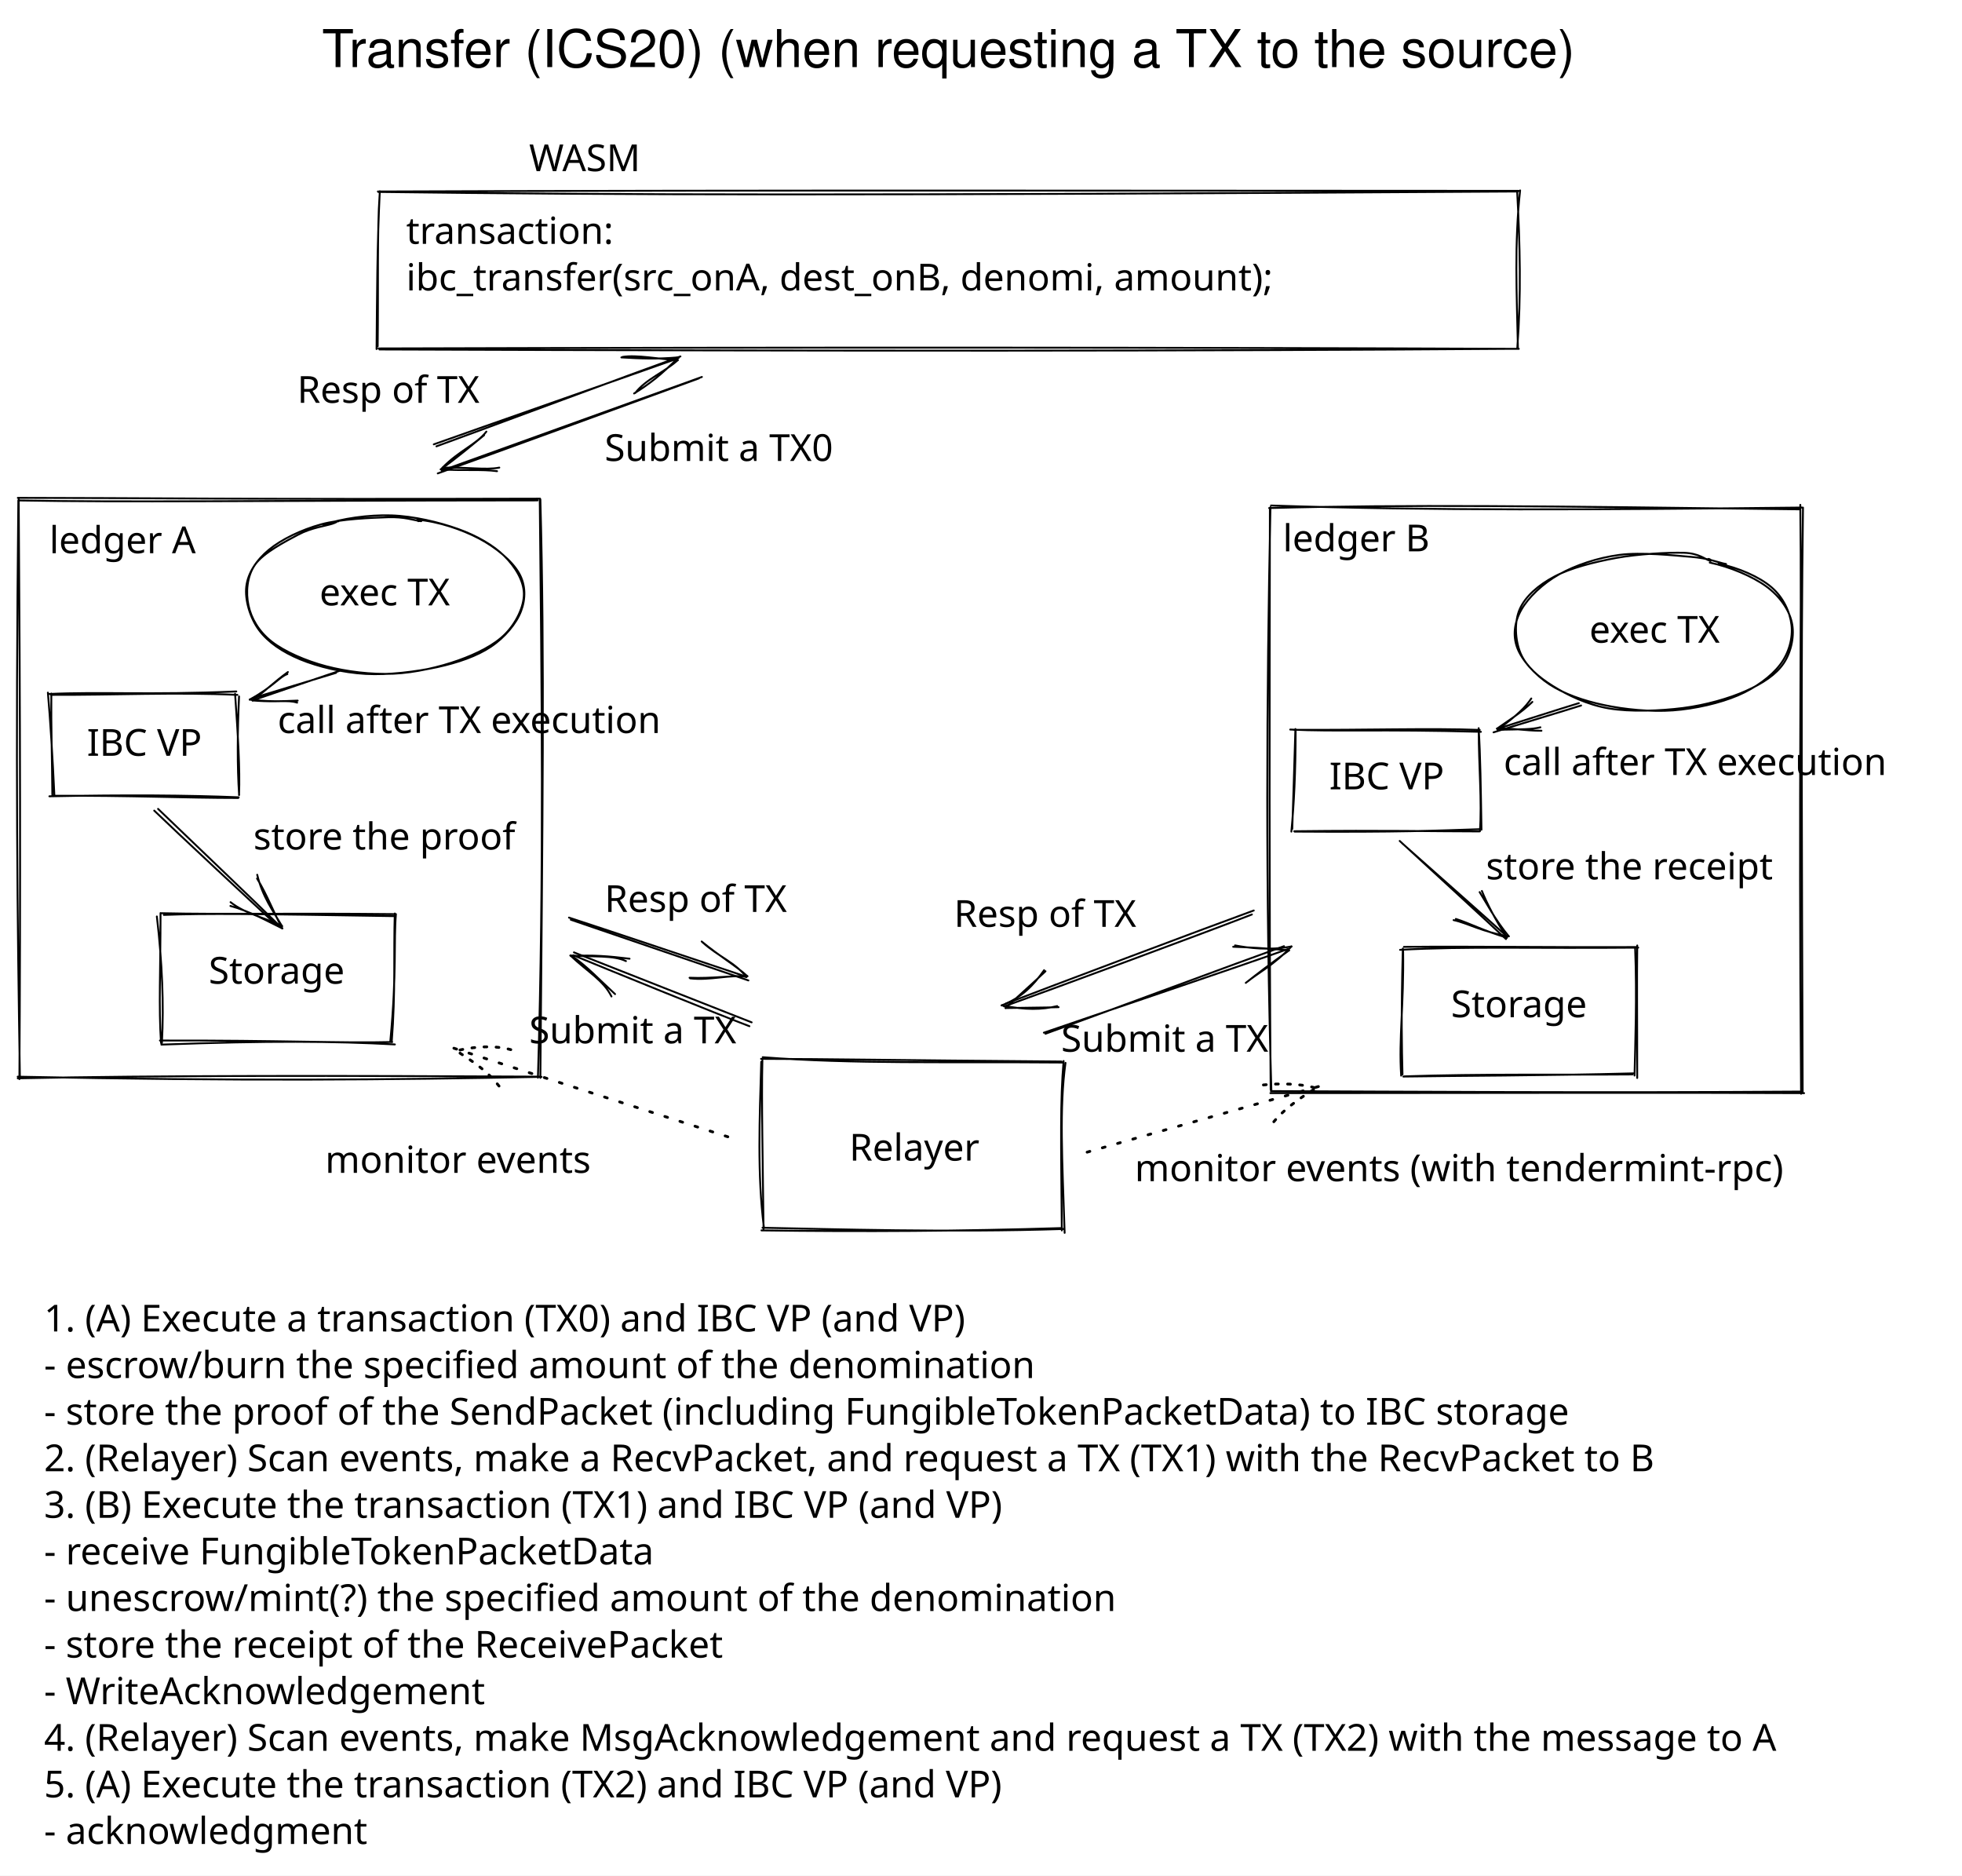
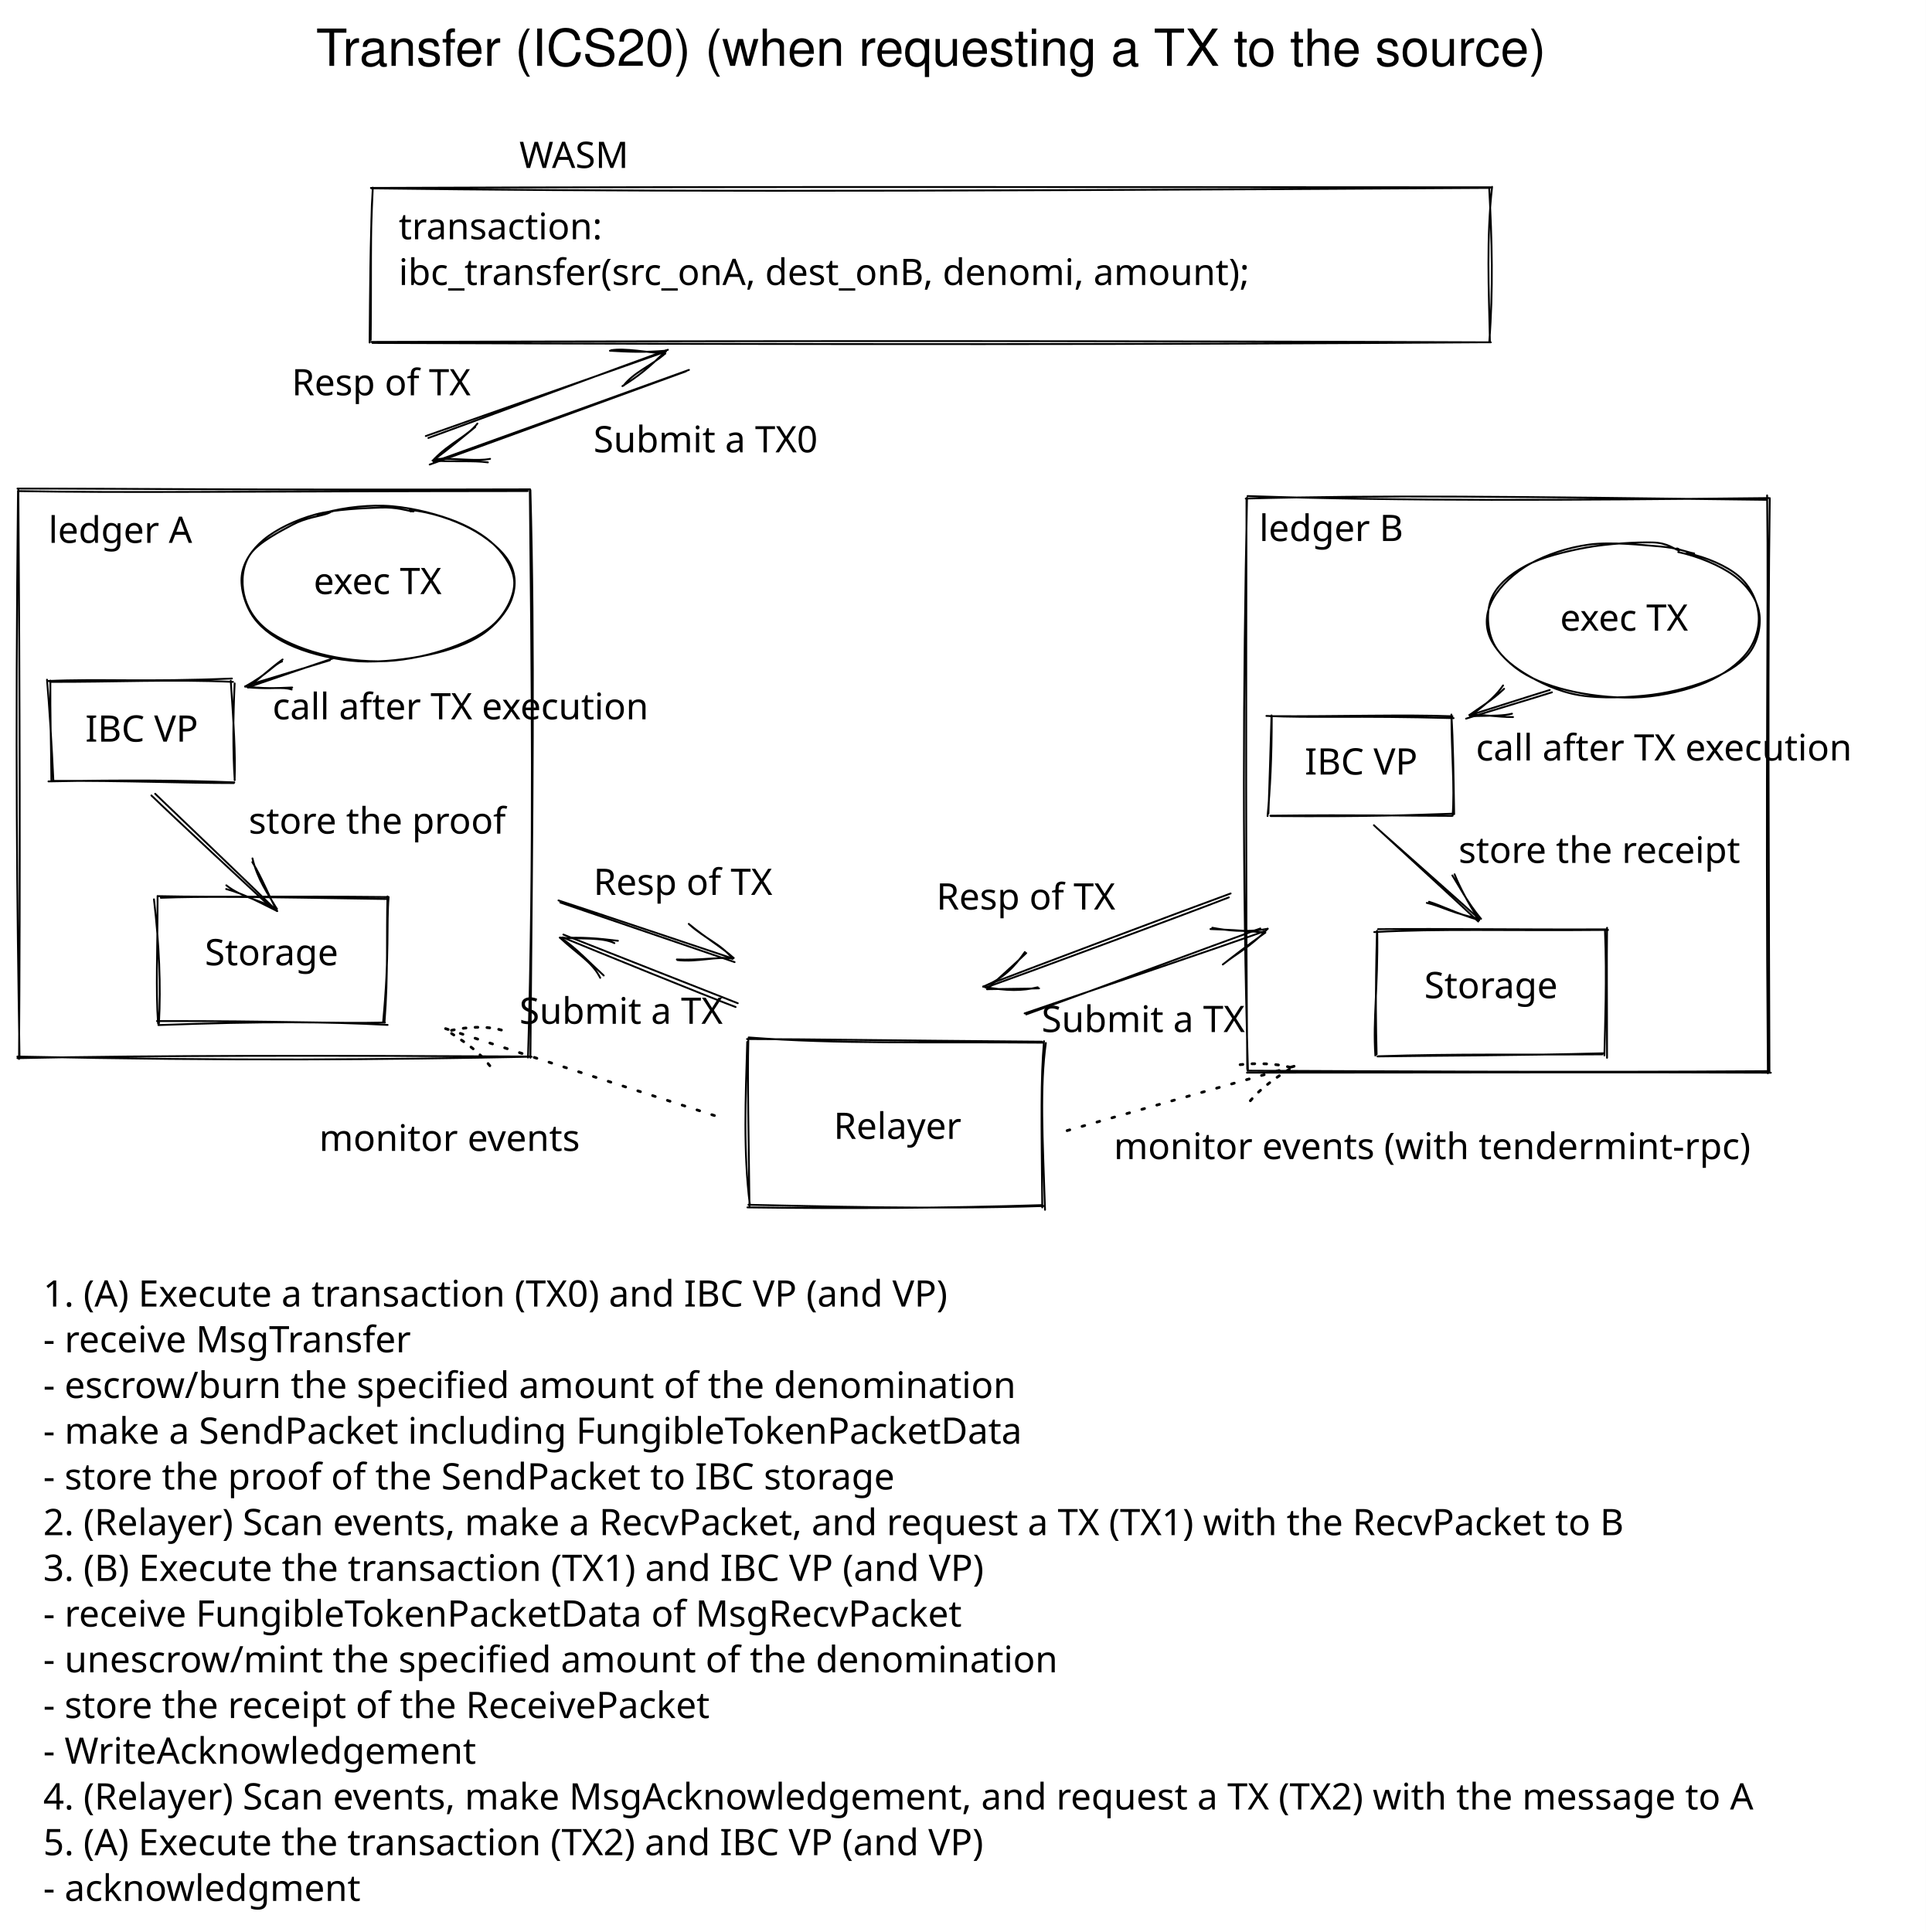
- <svg xmlns="http://www.w3.org/2000/svg" version="1.1" viewBox="0 0 1052.998 1006.469" width="1052.998" height="1006.469">
+ <svg xmlns="http://www.w3.org/2000/svg" version="1.1" viewBox="0 0 1052.998 1056.469" width="2105.996" height="2112.938">
  <defs>
    <style>
      @font-face {
        font-family: "Virgil";
        src: url("https://excalidraw.com/Virgil.woff2");
      }
      @font-face {
        font-family: "Cascadia";
        src: url("https://excalidraw.com/Cascadia.woff2");
      }
    </style>
  </defs>
-   <rect x="0" y="0" width="1052.998" height="1006.469" fill="#ffffff" />
+   <rect x="0" y="0" width="1052.998" height="1056.469" fill="#ffffff" />
  <g stroke-linecap="round" transform="translate(10 267.8477) rotate(0 140 155)">
    <path d="M-0.01 0.7 C58.9 1.75, 119.16 0.78, 278.51 0.67 M-0.43 -0.7 C60.03 -0.7, 119.85 0.18, 279.87 -0.27 M279.69 0.26 C280.67 98.52, 282.07 198.47, 278.7 310.45 M280.02 0.2 C282.34 85.55, 281.15 169.98, 280.02 310.55 M279.56 309.88 C177.82 309.32, 71.94 309.18, -0.47 310.79 M280.65 310 C199.69 311.6, 119 312.37, -0.5 309.9 M0.41 311.21 C1.04 212.31, 0.86 116.21, 0.04 -0.22 M0.68 310.2 C-0.67 226.46, -1.67 143.94, -0.16 0.64" stroke="#000000" stroke-width="1" fill="none" />
  </g>
  <g transform="translate(26.5 278.8477) rotate(0 40 12.5)">
    <text x="0" y="18" font-family="Virgil, Segoe UI Emoji" font-size="20px" fill="#000000" text-anchor="start" style="white-space: pre;" direction="ltr">ledger A</text>
  </g>
  <g stroke-linecap="round" transform="translate(682 271.8477) rotate(0 142.5 157)">
    <path d="M-0.86 0.78 C72.38 -1.17, 144.03 -0.33, 283.69 1.47 M0.13 -0.59 C86.93 2.26, 173.64 1.71, 285.16 0.5 M284.21 -0.95 C285.11 67.89, 283.22 137.18, 284.63 315.07 M285.66 0.53 C284.52 88.8, 285.07 178.27, 285.49 314.63 M286.26 314.74 C217.25 314.42, 151.32 314.61, -0.18 314.72 M285.31 313.88 C176.9 314.64, 67.82 313.9, 0.09 313.63 M-0.04 312.86 C-0.86 209.71, -0.6 106.61, -0.45 0.66 M0.35 313.66 C-2.76 208.6, -2.28 103.18, -0.16 0.32" stroke="#000000" stroke-width="1" fill="none" />
  </g>
  <g transform="translate(688.5 277.8477) rotate(0 41 12.5)">
    <text x="0" y="18" font-family="Virgil, Segoe UI Emoji" font-size="20px" fill="#000000" text-anchor="start" style="white-space: pre;" direction="ltr">ledger B</text>
  </g>
  <g stroke-linecap="round" transform="translate(203 102.8477) rotate(0 306 42)">
    <path d="M-0.2 -0.09 C210.79 -0.91, 422.45 -0.48, 612.04 -0.44 M0.03 0.15 C127.54 1.76, 255.31 2.16, 611.67 -0.09 M612.84 -0.67 C609.72 27.33, 611.02 54.91, 611.66 84.05 M611.25 -0.09 C612.81 28.28, 613.47 55.92, 611.34 83.72 M611.4 84.31 C433.14 85.6, 254.68 85.57, 0.64 84.68 M612.13 84.34 C428.23 83.58, 245.03 83.43, 0.12 84.12 M-0.3 83 C0.08 51.39, -0.61 20.31, 0.73 1.9 M-0.9 84.46 C-0.65 57.41, -0.64 29.46, 0.84 -0.26" stroke="#000000" stroke-width="1" fill="none" />
  </g>
  <g transform="translate(218 112.8477) rotate(0 257 25)">
    <text x="0" y="18" font-family="Virgil, Segoe UI Emoji" font-size="20px" fill="#000000" text-anchor="start" style="white-space: pre;" direction="ltr">transaction:</text>
    <text x="0" y="43" font-family="Virgil, Segoe UI Emoji" font-size="20px" fill="#000000" text-anchor="start" style="white-space: pre;" direction="ltr">  ibc_transfer(src_onA, dest_onB, denomi, amount);</text>
  </g>
  <g transform="translate(283.9805 73.84766) rotate(0 28 12.5)">
    <text x="0" y="18" font-family="Virgil, Segoe UI Emoji" font-size="20px" fill="#000000" text-anchor="start" style="white-space: pre;" direction="ltr">WASM</text>
  </g>
  <g stroke-linecap="round">
    <g transform="translate(376.2905 202.5203) rotate(0 -70.46197 25.63123)">
      <path d="M-1.17 0.52 C-24.67 9.13, -118.16 43.32, -141.35 51.51 M0.42 -0.25 C-22.7 8.07, -115.61 41.52, -139.18 50" stroke="#000000" stroke-width="1" fill="none" />
    </g>
    <g transform="translate(376.2905 202.5203) rotate(0 -70.46197 25.63123)">
      <path d="M-115.26 29.08 C-120.55 35.96, -129.95 39.32, -138.83 48.46 M-116.47 31.01 C-122.46 35.82, -130.4 42.71, -139.73 49.34" stroke="#000000" stroke-width="1" fill="none" />
    </g>
    <g transform="translate(376.2905 202.5203) rotate(0 -70.46197 25.63123)">
      <path d="M-108.31 48.39 C-115.49 49.88, -126.8 47.93, -138.83 48.46 M-109.52 50.32 C-117.71 49.2, -127.79 50.17, -139.73 49.34" stroke="#000000" stroke-width="1" fill="none" />
    </g>
  </g>
  <g stroke-linecap="round">
    <g transform="translate(402.8879 549.6255) rotate(0 -47.3392 -18.77193)">
      <path d="M0.52 -1.03 C-15.27 -7.27, -78.66 -32.13, -94.86 -38.58 M-0.67 1.04 C-16.5 -4.89, -79.01 -30.34, -95.2 -37.02" stroke="#000000" stroke-width="1" fill="none" />
    </g>
    <g transform="translate(402.8879 549.6255) rotate(0 -47.3392 -18.77193)">
      <path d="M-66.94 -33.9 C-73.75 -37.17, -84.32 -36.04, -96.75 -36.89 M-65.01 -35.18 C-76.17 -36.56, -85.29 -37.29, -95.87 -36.59" stroke="#000000" stroke-width="1" fill="none" />
    </g>
    <g transform="translate(402.8879 549.6255) rotate(0 -47.3392 -18.77193)">
      <path d="M-74.71 -14.91 C-79.1 -23.68, -87.42 -28.03, -96.75 -36.89 M-72.78 -16.19 C-81.28 -23.96, -87.78 -31.1, -95.87 -36.59" stroke="#000000" stroke-width="1" fill="none" />
    </g>
  </g>
  <g stroke-linecap="round" transform="translate(85.98047 490.8477) rotate(0 62.5 34)">
    <path d="M1.94 0.1 C24.24 -0.75, 51.05 -0.47, 125.13 0.75 M0.66 -0.82 C35.17 -0.08, 70.23 -0.93, 125.42 -0.33 M126.51 -0.34 C125.26 14.78, 127.06 29.95, 123.51 67.82 M125.89 -0.66 C125.24 20.53, 126.35 41.71, 124.25 68.39 M125.95 69.6 C93.08 67.85, 58.57 67.55, 0.63 69.69 M124.51 68.3 C95.98 68.99, 66.36 67.34, -0.15 67.5 M0.93 68.73 C2.01 47.96, 1.1 25.88, -1.8 0.92 M0.44 68.84 C-0.87 49.49, 0.18 29.91, 0.18 -0.9" stroke="#000000" stroke-width="1" fill="none" />
  </g>
  <g transform="translate(109.9805 509.8477) rotate(0 38.5 12.5)">
    <text x="38.5" y="18" font-family="Virgil, Segoe UI Emoji" font-size="20px" fill="#000000" text-anchor="middle" style="white-space: pre;" direction="ltr">Storage</text>
  </g>
  <g stroke-linecap="round" transform="translate(131.9805 276.8477) rotate(0 74.5 42.5)">
    <path d="M41.66 4.75 C51.38 1.38, 65.89 -0.68, 77.93 -0.3 C89.97 0.08, 103.79 3.39, 113.91 7.02 C124.03 10.65, 132.79 15.72, 138.66 21.5 C144.54 27.28, 149.09 34.76, 149.18 41.73 C149.27 48.7, 145.05 57.36, 139.19 63.32 C133.33 69.28, 124.02 73.94, 114.02 77.5 C104.01 81.06, 91.01 84.14, 79.18 84.67 C67.35 85.19, 53.94 83.53, 43.04 80.65 C32.15 77.77, 20.74 72.84, 13.8 67.4 C6.86 61.95, 2.86 54.88, 1.39 48 C-0.08 41.11, 0.49 32.44, 4.95 26.11 C9.42 19.77, 21.29 13.64, 28.19 9.99 C35.09 6.34, 42.77 5.39, 46.35 4.21 C49.92 3.03, 49.28 2.28, 49.64 2.92 M91.97 2.02 C103.48 3.01, 115.95 7.33, 125.04 12.08 C134.13 16.84, 142.74 24.06, 146.51 30.56 C150.28 37.07, 150.17 44.52, 147.66 51.13 C145.16 57.73, 138.97 65.2, 131.47 70.2 C123.98 75.21, 113.89 78.72, 102.68 81.15 C91.47 83.57, 76.46 85.47, 64.2 84.78 C51.95 84.09, 38.7 80.92, 29.17 76.99 C19.63 73.06, 11.83 67.76, 7 61.22 C2.18 54.69, -0.68 44.96, 0.21 37.79 C1.09 30.61, 5.61 23.71, 12.3 18.17 C18.99 12.62, 29.71 7.42, 40.36 4.51 C51.01 1.6, 67.42 1.02, 76.19 0.71 C84.97 0.41, 90.27 2.32, 92.98 2.68 C95.7 3.03, 92.99 2.6, 92.48 2.82" stroke="#000000" stroke-width="1" fill="none" />
  </g>
  <g transform="translate(165.9805 306.8477) rotate(0 40.5 12.5)">
    <text x="40.5" y="18" font-family="Virgil, Segoe UI Emoji" font-size="20px" fill="#000000" text-anchor="middle" style="white-space: pre;" direction="ltr">exec TX</text>
  </g>
  <g stroke-linecap="round" transform="translate(409 568.8477) rotate(0 80.5 45.46479)">
    <path d="M0.35 -1.55 C49.21 2.23, 97.82 0.78, 161.42 1.32 M-0.55 -0.67 C35.47 -0.62, 69.2 0.03, 160.74 0.76 M162.85 1.48 C159.53 25.55, 161.08 53, 162.39 92.71 M161.83 0.49 C159.99 21.64, 160.43 43.02, 160.88 91.4 M161.83 90.63 C100.43 92.61, 37.28 90.68, 0.23 89.96 M160.97 90.13 C107.74 91.79, 54.8 92.14, -0.32 91.39 M1 89.98 C-2.66 61.23, -1.32 31.49, -0.44 0.89 M0.79 90.57 C0.41 55.12, -0.36 21.62, 0.17 0.16" stroke="#000000" stroke-width="1" fill="none" />
  </g>
  <g transform="translate(455.8275 604.7843) rotate(0 36 12.5)">
    <text x="0" y="18" font-family="Virgil, Segoe UI Emoji" font-size="20px" fill="#000000" text-anchor="start" style="white-space: pre;" direction="ltr">Relayer</text>
  </g>
  <g stroke-linecap="round">
    <g transform="translate(181.307 360.9678) rotate(0 -22.43272 6.968505)">
      <path d="M-0.93 0.08 C-8.24 2.28, -37.46 11.13, -44.94 13.43 M0.78 -0.93 C-6.54 1.45, -37.72 12.15, -45.65 14.86" stroke="#000000" stroke-width="1" fill="none" />
    </g>
    <g transform="translate(181.307 360.9678) rotate(0 -22.43272 6.968505)">
      <path d="M-27.08 0.74 C-31.37 2.25, -34.46 7.37, -47.3 14.43 M-26.79 -0.35 C-34.06 4.9, -39.27 10.07, -45.82 14.89" stroke="#000000" stroke-width="1" fill="none" />
    </g>
    <g transform="translate(181.307 360.9678) rotate(0 -22.43272 6.968505)">
      <path d="M-21.83 16.07 C-27.24 14.35, -31.42 16.27, -47.3 14.43 M-21.54 14.98 C-30.39 15.33, -37.27 15.63, -45.82 14.89" stroke="#000000" stroke-width="1" fill="none" />
    </g>
  </g>
  <g transform="translate(135.9805 437.8477) rotate(0 77.5 12.5)">
    <text x="0" y="18" font-family="Virgil, Segoe UI Emoji" font-size="20px" fill="#000000" text-anchor="start" style="white-space: pre;" direction="ltr">store the proof</text>
  </g>
-   <g transform="translate(23.64062 696.4688) rotate(0 501.5 150)">
+   <g transform="translate(23.64062 696.4688) rotate(0 504 175)">
    <text x="0" y="18" font-family="Virgil, Segoe UI Emoji" font-size="20px" fill="#000000" text-anchor="start" style="white-space: pre;" direction="ltr">1. (A) Execute a transaction (TX0) and IBC VP (and VP)</text>
-     <text x="0" y="43" font-family="Virgil, Segoe UI Emoji" font-size="20px" fill="#000000" text-anchor="start" style="white-space: pre;" direction="ltr">    - escrow/burn the specified amount of the denomination</text>
-     <text x="0" y="68" font-family="Virgil, Segoe UI Emoji" font-size="20px" fill="#000000" text-anchor="start" style="white-space: pre;" direction="ltr">    - store the proof of the SendPacket (including FungibleTokenPacketData) to IBC storage</text>
-     <text x="0" y="93" font-family="Virgil, Segoe UI Emoji" font-size="20px" fill="#000000" text-anchor="start" style="white-space: pre;" direction="ltr">2. (Relayer) Scan events, make a RecvPacket, and request a TX (TX1) with the RecvPacket to B</text>
-     <text x="0" y="118" font-family="Virgil, Segoe UI Emoji" font-size="20px" fill="#000000" text-anchor="start" style="white-space: pre;" direction="ltr">3. (B) Execute the transaction (TX1) and IBC VP (and VP)</text>
-     <text x="0" y="143" font-family="Virgil, Segoe UI Emoji" font-size="20px" fill="#000000" text-anchor="start" style="white-space: pre;" direction="ltr">    - receive FungibleTokenPacketData</text>
-     <text x="0" y="168" font-family="Virgil, Segoe UI Emoji" font-size="20px" fill="#000000" text-anchor="start" style="white-space: pre;" direction="ltr">    - unescrow/mint(?) the specified amount of the denomination</text>
-     <text x="0" y="193" font-family="Virgil, Segoe UI Emoji" font-size="20px" fill="#000000" text-anchor="start" style="white-space: pre;" direction="ltr">    - store the receipt of the ReceivePacket</text>
-     <text x="0" y="218" font-family="Virgil, Segoe UI Emoji" font-size="20px" fill="#000000" text-anchor="start" style="white-space: pre;" direction="ltr">    - WriteAcknowledgement</text>
-     <text x="0" y="243" font-family="Virgil, Segoe UI Emoji" font-size="20px" fill="#000000" text-anchor="start" style="white-space: pre;" direction="ltr">4. (Relayer) Scan events, make MsgAcknowledgement and request a TX (TX2) with the message to A</text>
-     <text x="0" y="268" font-family="Virgil, Segoe UI Emoji" font-size="20px" fill="#000000" text-anchor="start" style="white-space: pre;" direction="ltr">5. (A) Execute the transaction (TX2) and IBC VP (and VP)</text>
-     <text x="0" y="293" font-family="Virgil, Segoe UI Emoji" font-size="20px" fill="#000000" text-anchor="start" style="white-space: pre;" direction="ltr">    - acknowledgment</text>
+     <text x="0" y="43" font-family="Virgil, Segoe UI Emoji" font-size="20px" fill="#000000" text-anchor="start" style="white-space: pre;" direction="ltr">    - receive MsgTransfer</text>
+     <text x="0" y="68" font-family="Virgil, Segoe UI Emoji" font-size="20px" fill="#000000" text-anchor="start" style="white-space: pre;" direction="ltr">    - escrow/burn the specified amount of the denomination</text>
+     <text x="0" y="93" font-family="Virgil, Segoe UI Emoji" font-size="20px" fill="#000000" text-anchor="start" style="white-space: pre;" direction="ltr">    - make a SendPacket including FungibleTokenPacketData</text>
+     <text x="0" y="118" font-family="Virgil, Segoe UI Emoji" font-size="20px" fill="#000000" text-anchor="start" style="white-space: pre;" direction="ltr">    - store the proof of the SendPacket to IBC storage</text>
+     <text x="0" y="143" font-family="Virgil, Segoe UI Emoji" font-size="20px" fill="#000000" text-anchor="start" style="white-space: pre;" direction="ltr">2. (Relayer) Scan events, make a RecvPacket, and request a TX (TX1) with the RecvPacket to B</text>
+     <text x="0" y="168" font-family="Virgil, Segoe UI Emoji" font-size="20px" fill="#000000" text-anchor="start" style="white-space: pre;" direction="ltr">3. (B) Execute the transaction (TX1) and IBC VP (and VP)</text>
+     <text x="0" y="193" font-family="Virgil, Segoe UI Emoji" font-size="20px" fill="#000000" text-anchor="start" style="white-space: pre;" direction="ltr">    - receive FungibleTokenPacketData of MsgRecvPacket</text>
+     <text x="0" y="218" font-family="Virgil, Segoe UI Emoji" font-size="20px" fill="#000000" text-anchor="start" style="white-space: pre;" direction="ltr">    - unescrow/mint the specified amount of the denomination</text>
+     <text x="0" y="243" font-family="Virgil, Segoe UI Emoji" font-size="20px" fill="#000000" text-anchor="start" style="white-space: pre;" direction="ltr">    - store the receipt of the ReceivePacket</text>
+     <text x="0" y="268" font-family="Virgil, Segoe UI Emoji" font-size="20px" fill="#000000" text-anchor="start" style="white-space: pre;" direction="ltr">    - WriteAcknowledgement</text>
+     <text x="0" y="293" font-family="Virgil, Segoe UI Emoji" font-size="20px" fill="#000000" text-anchor="start" style="white-space: pre;" direction="ltr">4. (Relayer) Scan events, make MsgAcknowledgement, and request a TX (TX2) with the message to A</text>
+     <text x="0" y="318" font-family="Virgil, Segoe UI Emoji" font-size="20px" fill="#000000" text-anchor="start" style="white-space: pre;" direction="ltr">5. (A) Execute the transaction (TX2) and IBC VP (and VP)</text>
+     <text x="0" y="343" font-family="Virgil, Segoe UI Emoji" font-size="20px" fill="#000000" text-anchor="start" style="white-space: pre;" direction="ltr">    - acknowledgment</text>
  </g>
  <g transform="translate(284 541.8477) rotate(0 61.5 12.5)">
    <text x="0" y="18" font-family="Virgil, Segoe UI Emoji" font-size="20px" fill="#000000" text-anchor="start" style="white-space: pre;" direction="ltr">Submit a TX</text>
  </g>
  <g stroke-linecap="round">
    <g transform="translate(707.9924 582.8064) rotate(0 -64.80725 18.51293)">
      <path d="M-0.42 0.25 C-22.02 6.41, -107.56 30.49, -129.2 36.78" stroke="#000000" stroke-width="1.5" fill="none" stroke-dasharray="1.5 7" />
    </g>
    <g transform="translate(707.9924 582.8064) rotate(0 -64.80725 18.51293)">
      <path d="M-24.33 19.12 C-18.15 11.52, -7.93 4.92, -1.75 1.09" stroke="#000000" stroke-width="1.5" fill="none" stroke-dasharray="1.5 5" />
    </g>
    <g transform="translate(707.9924 582.8064) rotate(0 -64.80725 18.51293)">
      <path d="M-29.92 -0.62 C-21.88 -1.54, -9.78 -1.47, -1.75 1.09" stroke="#000000" stroke-width="1.5" fill="none" stroke-dasharray="1.5 5" />
    </g>
  </g>
  <g transform="translate(609 615.8281) rotate(0 176 12.5)">
    <text x="0" y="18" font-family="Virgil, Segoe UI Emoji" font-size="20px" fill="#000000" text-anchor="start" style="white-space: pre;" direction="ltr">monitor events (with tendermint-rpc)</text>
  </g>
  <g stroke-linecap="round" transform="translate(27.5 372.8477) rotate(0 50 27.2)">
    <path d="M-1.65 -0.44 C26.89 -1.77, 51.73 0.18, 99.33 -1.81 M-0.17 0.02 C33.42 0.17, 67.03 -1.5, 99.91 0.03 M98.67 -0.57 C100.21 22.16, 101.35 39.49, 100.79 53.78 M100.8 0.85 C99.93 19.54, 99.78 38.57, 100.84 53.74 M100.6 54.98 C72.94 53.85, 40.89 53.61, -1 54.45 M100.37 55.35 C71.8 55.36, 42.59 53.96, 0.46 54.17 M1.68 53.89 C0.83 34.76, -0.61 12.33, -1.8 -1.18 M0.59 53.56 C0.47 35.93, -0.12 16.02, 0.04 -0.7" stroke="#000000" stroke-width="1" fill="none" />
  </g>
  <g transform="translate(41.5 387.5477) rotate(0 36 12.5)">
    <text x="36" y="18" font-family="Virgil, Segoe UI Emoji" font-size="20px" fill="#000000" text-anchor="middle" style="white-space: pre;" direction="ltr">IBC VP</text>
  </g>
  <g stroke-linecap="round">
    <g transform="translate(83.03078 434.7684) rotate(0 33.72987 31.00806)">
      <path d="M-0.26 0.21 C10.5 10.65, 54.23 51.32, 65.36 61.62 M1.8 -0.72 C12.89 9.94, 57.02 52.1, 67.72 62.74" stroke="#000000" stroke-width="1" fill="none" />
    </g>
    <g transform="translate(83.03078 434.7684) rotate(0 33.72987 31.00806)">
      <path d="M40.71 49.34 C48.94 55.85, 59.63 57.69, 68.35 62.22 M40.63 51.37 C51.35 54.31, 60.8 59.7, 68.49 63.43" stroke="#000000" stroke-width="1" fill="none" />
    </g>
    <g transform="translate(83.03078 434.7684) rotate(0 33.72987 31.00806)">
      <path d="M55.01 34.62 C57.88 46.49, 63.33 53.72, 68.35 62.22 M54.93 36.66 C60.26 45.13, 64.33 56.05, 68.49 63.43" stroke="#000000" stroke-width="1" fill="none" />
    </g>
  </g>
  <g transform="translate(149 375.3477) rotate(0 118 12.5)">
    <text x="0" y="18" font-family="Virgil, Segoe UI Emoji" font-size="20px" fill="#000000" text-anchor="start" style="white-space: pre;" direction="ltr">call after TX execution</text>
  </g>
  <g stroke-linecap="round" transform="translate(752.7305 508.8477) rotate(0 62.5 34)">
    <path d="M-1.33 0.84 C34.1 -1.12, 70.16 0.18, 126.51 -0.34 M0.74 -0.75 C37.7 -1.12, 76.35 -0.46, 125.89 -0.66 M125.97 -1.51 C125.73 17.85, 125.98 36.69, 125.95 69.6 M124.85 0.32 C125.84 25.54, 124.87 52.51, 124.51 68.3 M123.39 67.7 C82.91 68.02, 42.5 67.33, 0.93 68.73 M124.53 67.1 C76.07 68.4, 27.12 68.4, 0.44 68.84 M-0.73 68.35 C-2.05 48.16, 0.76 31.01, 0.32 1.19 M-0.02 67.72 C-0.34 52.63, -0.83 38.34, 0.16 0.15" stroke="#000000" stroke-width="1" fill="none" />
  </g>
  <g transform="translate(776.7305 527.8477) rotate(0 38.5 12.5)">
    <text x="38.5" y="18" font-family="Virgil, Segoe UI Emoji" font-size="20px" fill="#000000" text-anchor="middle" style="white-space: pre;" direction="ltr">Storage</text>
  </g>
  <g stroke-linecap="round">
    <g transform="translate(848.057 378.9678) rotate(0 -22.98763 6.178024)">
      <path d="M0.51 -0.4 C-7.13 2.07, -38.78 11.52, -46.48 14.01 M-0.69 -1.66 C-7.91 0.51, -36.68 9.7, -44.34 12.09" stroke="#000000" stroke-width="1" fill="none" />
    </g>
    <g transform="translate(848.057 378.9678) rotate(0 -22.98763 6.178024)">
      <path d="M-26.21 -4.16 C-29.61 0.75, -33.32 4.45, -44.29 12.64 M-25.64 -2.32 C-32.04 3.87, -39.29 8.18, -44.62 12.01" stroke="#000000" stroke-width="1" fill="none" />
    </g>
    <g transform="translate(848.057 378.9678) rotate(0 -22.98763 6.178024)">
      <path d="M-21.33 11.3 C-25.82 12.45, -30.72 12.37, -44.29 12.64 M-20.76 13.14 C-29.19 13.23, -38.36 11.47, -44.62 12.01" stroke="#000000" stroke-width="1" fill="none" />
    </g>
  </g>
  <g stroke-linecap="round" transform="translate(694.25 390.8477) rotate(0 50 27.2)">
    <path d="M-1.81 0.63 C22.82 1.85, 46.34 0.38, 100.55 1.85 M0.03 0.77 C38.1 0.98, 74.15 -0.19, 99.92 0.83 M99.38 1.03 C99.35 19.91, 101.19 39.64, 100 55.23 M99.34 -0.12 C100.29 15.01, 100.47 31.27, 100.85 54.37 M100.05 54.09 C77.4 54.83, 56.81 55.8, 0.55 55.4 M99.77 55.3 C74.52 55.3, 50.33 54.6, 0.36 55.19 M-1.18 55.4 C0.25 40.37, 1.09 24.03, 1.12 1.16 M-0.7 53.95 C-0.15 38.38, 0.3 22.71, 0.98 0.34" stroke="#000000" stroke-width="1" fill="none" />
  </g>
  <g transform="translate(708.25 405.5477) rotate(0 36 12.5)">
    <text x="36" y="18" font-family="Virgil, Segoe UI Emoji" font-size="20px" fill="#000000" text-anchor="middle" style="white-space: pre;" direction="ltr">IBC VP</text>
  </g>
  <g stroke-linecap="round">
    <g transform="translate(752.0911 452.7684) rotate(0 27.88153 24.81354)">
      <path d="M0.38 -0.31 C9.89 8.16, 47.41 41.29, 56.65 49.71 M-0.88 -1.52 C8.58 7.23, 46.86 42.27, 56.17 51.14" stroke="#000000" stroke-width="1" fill="none" />
    </g>
    <g transform="translate(752.0911 452.7684) rotate(0 27.88153 24.81354)">
      <path d="M28.04 40.96 C35.47 42.52, 43.73 47.44, 57.66 49.65 M29.25 40.33 C35.93 42.35, 44.54 46.87, 56.66 50.39" stroke="#000000" stroke-width="1" fill="none" />
    </g>
    <g transform="translate(752.0911 452.7684) rotate(0 27.88153 24.81354)">
      <path d="M42.02 25.94 C45.59 31.55, 50.12 40.47, 57.66 49.65 M43.23 25.31 C45.85 31.81, 50.4 40.69, 56.66 50.39" stroke="#000000" stroke-width="1" fill="none" />
    </g>
  </g>
  <g transform="translate(324.5 229.3477) rotate(0 68.5 12.5)">
    <text x="0" y="18" font-family="Virgil, Segoe UI Emoji" font-size="20px" fill="#000000" text-anchor="start" style="white-space: pre;" direction="ltr">Submit a TX0</text>
  </g>
  <g stroke-linecap="round">
    <g transform="translate(305.4429 493.7367) rotate(0 48.06991 15.50591)">
      <path d="M0.91 -0.2 C16.88 5.24, 80.15 26.85, 96.22 32.37 M-0.08 -1.36 C15.71 3.74, 79.08 25.02, 95.28 30.42" stroke="#000000" stroke-width="1" fill="none" />
    </g>
    <g transform="translate(305.4429 493.7367) rotate(0 48.06991 15.50591)">
      <path d="M64.95 31.25 C75.79 32.56, 86.66 28.97, 95.1 30.48 M64.63 30.92 C76.51 31.47, 88.37 29.59, 95.67 30.11" stroke="#000000" stroke-width="1" fill="none" />
    </g>
    <g transform="translate(305.4429 493.7367) rotate(0 48.06991 15.50591)">
      <path d="M71.46 11.79 C80.09 19.6, 88.8 22.46, 95.1 30.48 M71.14 11.46 C80.7 19.4, 90.11 24.85, 95.67 30.11" stroke="#000000" stroke-width="1" fill="none" />
    </g>
  </g>
  <g transform="translate(324.5 471.3477) rotate(0 57 12.5)">
    <text x="0" y="18" font-family="Virgil, Segoe UI Emoji" font-size="20px" fill="#000000" text-anchor="start" style="white-space: pre;" direction="ltr">Resp of TX</text>
  </g>
  <g stroke-linecap="round">
    <g transform="translate(243.5767 562.1461) rotate(0 73.8322 24.18875)">
      <path d="M0.03 0.33 C24.48 8.37, 123.37 40.26, 147.64 48.05" stroke="#000000" stroke-width="1.5" fill="none" stroke-dasharray="1.5 7" />
    </g>
    <g transform="translate(243.5767 562.1461) rotate(0 73.8322 24.18875)">
      <path d="M30.56 1.1 C20.23 -1.83, 7.3 0.13, 1.56 1.72" stroke="#000000" stroke-width="1.5" fill="none" stroke-dasharray="1.5 5" />
    </g>
    <g transform="translate(243.5767 562.1461) rotate(0 73.8322 24.18875)">
      <path d="M24.24 20.62 C16.31 10.36, 5.76 4.99, 1.56 1.72" stroke="#000000" stroke-width="1.5" fill="none" stroke-dasharray="1.5 5" />
    </g>
  </g>
  <g transform="translate(174.5 611.3477) rotate(0 71 12.5)">
    <text x="0" y="18" font-family="Virgil, Segoe UI Emoji" font-size="20px" fill="#000000" text-anchor="start" style="white-space: pre;" direction="ltr">monitor events</text>
  </g>
  <g stroke-linecap="round">
    <g transform="translate(560 553.8281) rotate(0 65.78925 -22.61041)">
      <path d="M1.11 0.89 C22.62 -6.85, 107.62 -38.45, 129.11 -46.11 M0.23 0.31 C22.11 -7.26, 109.84 -36.76, 131.35 -44.63" stroke="#000000" stroke-width="1" fill="none" />
    </g>
    <g transform="translate(560 553.8281) rotate(0 65.78925 -22.61041)">
      <path d="M109.59 -27.14 C114.9 -31.54, 123.65 -35.95, 133.13 -45.96 M108.6 -26.41 C114.83 -31.31, 121.26 -36.27, 131.82 -43.83" stroke="#000000" stroke-width="1" fill="none" />
    </g>
    <g transform="translate(560 553.8281) rotate(0 65.78925 -22.61041)">
      <path d="M102.83 -46.52 C110.24 -45.12, 121.03 -43.68, 133.13 -45.96 M101.84 -45.79 C109.89 -45.48, 118.16 -45.18, 131.82 -43.83" stroke="#000000" stroke-width="1" fill="none" />
    </g>
  </g>
  <g stroke-linecap="round">
    <g transform="translate(672 489.4637) rotate(0 -66.10966 24.85491)">
      <path d="M0.89 -0.89 C-21.18 7.1, -110.11 40.59, -132.1 49.05 M-0.1 1.25 C-22.37 9.96, -111.23 42.82, -133.11 50.6" stroke="#000000" stroke-width="1" fill="none" />
    </g>
    <g transform="translate(672 489.4637) rotate(0 -66.10966 24.85491)">
      <path d="M-111.62 31.13 C-117.42 39.34, -123.62 45.9, -134.43 50.03 M-110.89 31.71 C-116.99 37.57, -123.5 43.16, -132.31 51.46" stroke="#000000" stroke-width="1" fill="none" />
    </g>
    <g transform="translate(672 489.4637) rotate(0 -66.10966 24.85491)">
      <path d="M-104.6 50.41 C-112.87 52.36, -121.37 52.6, -134.43 50.03 M-103.86 50.99 C-112.17 51.26, -120.74 51.22, -132.31 51.46" stroke="#000000" stroke-width="1" fill="none" />
    </g>
  </g>
  <g transform="translate(569.5 546.3477) rotate(0 61.5 12.5)">
    <text x="0" y="18" font-family="Virgil, Segoe UI Emoji" font-size="20px" fill="#000000" text-anchor="start" style="white-space: pre;" direction="ltr">Submit a TX</text>
  </g>
  <g transform="translate(512 479.3477) rotate(0 57 12.5)">
    <text x="0" y="18" font-family="Virgil, Segoe UI Emoji" font-size="20px" fill="#000000" text-anchor="start" style="white-space: pre;" direction="ltr">Resp of TX</text>
  </g>
  <g stroke-linecap="round" transform="translate(813.498 296.8672) rotate(0 74.5 42.5)">
    <path d="M108.84 5.55 C119.82 7.9, 130.57 12.59, 137.09 18.09 C143.61 23.58, 147.19 31.55, 147.98 38.5 C148.78 45.45, 146.67 53.49, 141.88 59.79 C137.09 66.09, 128.81 72.21, 119.23 76.3 C109.64 80.39, 96.35 83.48, 84.38 84.34 C72.41 85.2, 58.45 83.8, 47.39 81.47 C36.34 79.14, 25.82 75.45, 18.05 70.34 C10.29 65.22, 3.3 57.44, 0.8 50.78 C-1.71 44.11, -0.73 36.91, 3.01 30.34 C6.75 23.76, 14.49 16.26, 23.25 11.35 C32.01 6.44, 43.77 2.46, 55.57 0.89 C67.36 -0.68, 84.72 1.17, 94.01 1.94 C103.31 2.7, 108.26 4.76, 111.32 5.46 C114.38 6.16, 112.98 5.56, 112.38 6.15 M104.12 5.02 C114.9 7.29, 127 12.4, 134.34 17.73 C141.68 23.06, 146.57 30.13, 148.15 37 C149.74 43.87, 147.98 52.8, 143.86 58.96 C139.75 65.11, 132.48 69.9, 123.46 73.91 C114.44 77.93, 102.01 81.48, 89.75 83.04 C77.5 84.6, 61.58 85.24, 49.93 83.27 C38.27 81.29, 27.72 76.1, 19.84 71.18 C11.96 66.26, 5.58 60.62, 2.63 53.76 C-0.32 46.89, -0.89 36.86, 2.14 29.98 C5.17 23.1, 12.15 17.05, 20.79 12.48 C29.42 7.9, 42.4 4.65, 53.96 2.53 C65.52 0.41, 81.78 -0.49, 90.13 -0.25 C98.48 -0.01, 101.88 3.42, 104.07 3.98 C106.25 4.54, 103.63 2.63, 103.25 3.12" stroke="#000000" stroke-width="1" fill="none" />
  </g>
  <g transform="translate(847.498 326.8672) rotate(0 40.5 12.5)">
    <text x="40.5" y="18" font-family="Virgil, Segoe UI Emoji" font-size="20px" fill="#000000" text-anchor="middle" style="white-space: pre;" direction="ltr">exec TX</text>
  </g>
  <g transform="translate(806.998 397.8672) rotate(0 118 12.5)">
    <text x="0" y="18" font-family="Virgil, Segoe UI Emoji" font-size="20px" fill="#000000" text-anchor="start" style="white-space: pre;" direction="ltr">call after TX execution</text>
  </g>
  <g transform="translate(172.7988 10) rotate(0 337.5 16)">
    <text x="0" y="26" font-family="Helvetica, Segoe UI Emoji" font-size="28px" fill="#000000" text-anchor="start" style="white-space: pre;" direction="ltr">Transfer (ICS20) (when requesting a TX to the source)</text>
  </g>
  <g transform="translate(797.498 453.8672) rotate(0 85.5 12.5)">
    <text x="0" y="18" font-family="Virgil, Segoe UI Emoji" font-size="20px" fill="#000000" text-anchor="start" style="white-space: pre;" direction="ltr">store the receipt</text>
  </g>
  <g stroke-linecap="round">
    <g transform="translate(234.1401 239.5203) rotate(0 64.86745 -24.14108)">
      <path d="M0.09 -0.02 C21.89 -7.92, 109.37 -40.47, 131.06 -48.26 M-1.33 -1.08 C20.28 -8.79, 107.68 -39.35, 130 -47.32" stroke="#000000" stroke-width="1" fill="none" />
    </g>
    <g transform="translate(234.1401 239.5203) rotate(0 64.86745 -24.14108)">
      <path d="M106.79 -28.64 C112.44 -36.06, 122.34 -39.7, 129.59 -46.23 M106.17 -28.38 C114.22 -33.34, 120.95 -38.51, 129.97 -47.76" stroke="#000000" stroke-width="1" fill="none" />
    </g>
    <g transform="translate(234.1401 239.5203) rotate(0 64.86745 -24.14108)">
      <path d="M99.96 -47.99 C107.64 -49.27, 119.7 -46.77, 129.59 -46.23 M99.34 -47.73 C109.55 -47.14, 118.25 -46.73, 129.97 -47.76" stroke="#000000" stroke-width="1" fill="none" />
    </g>
  </g>
  <g transform="translate(159.5266 198.1538) rotate(0 57 12.5)">
    <text x="0" y="18" font-family="Virgil, Segoe UI Emoji" font-size="20px" fill="#000000" text-anchor="start" style="white-space: pre;" direction="ltr">Resp of TX</text>
  </g>
</svg>
